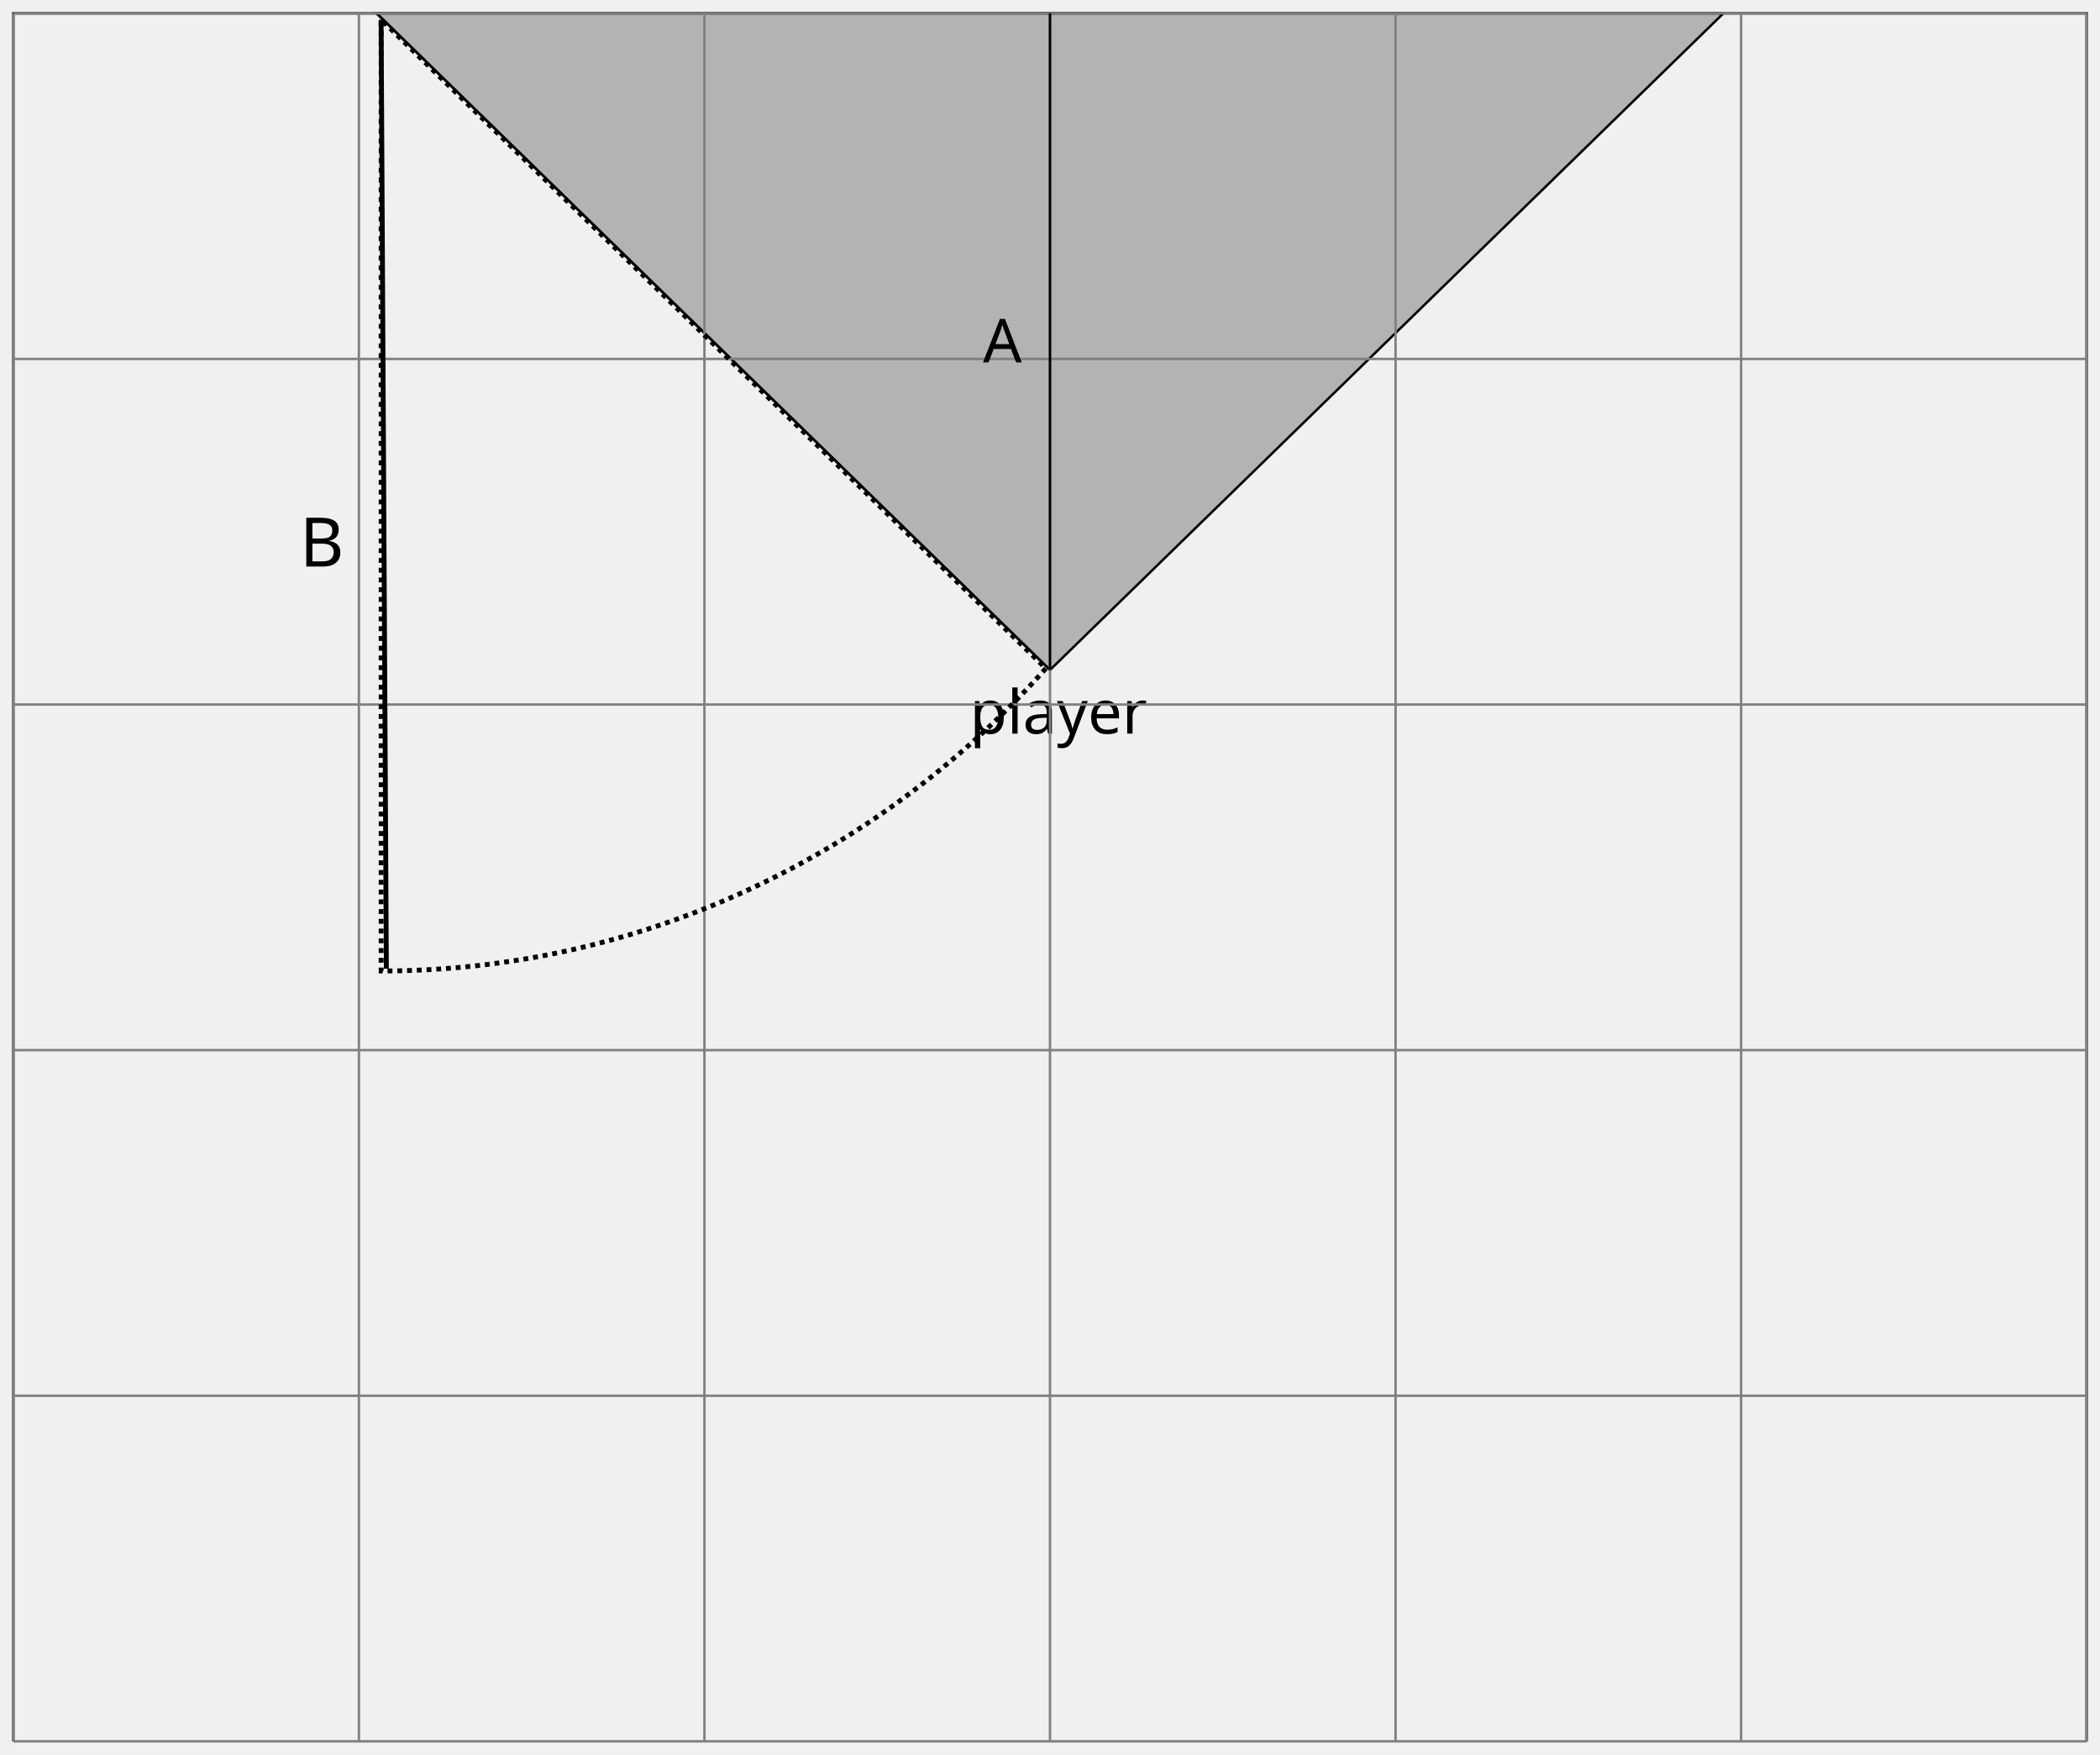
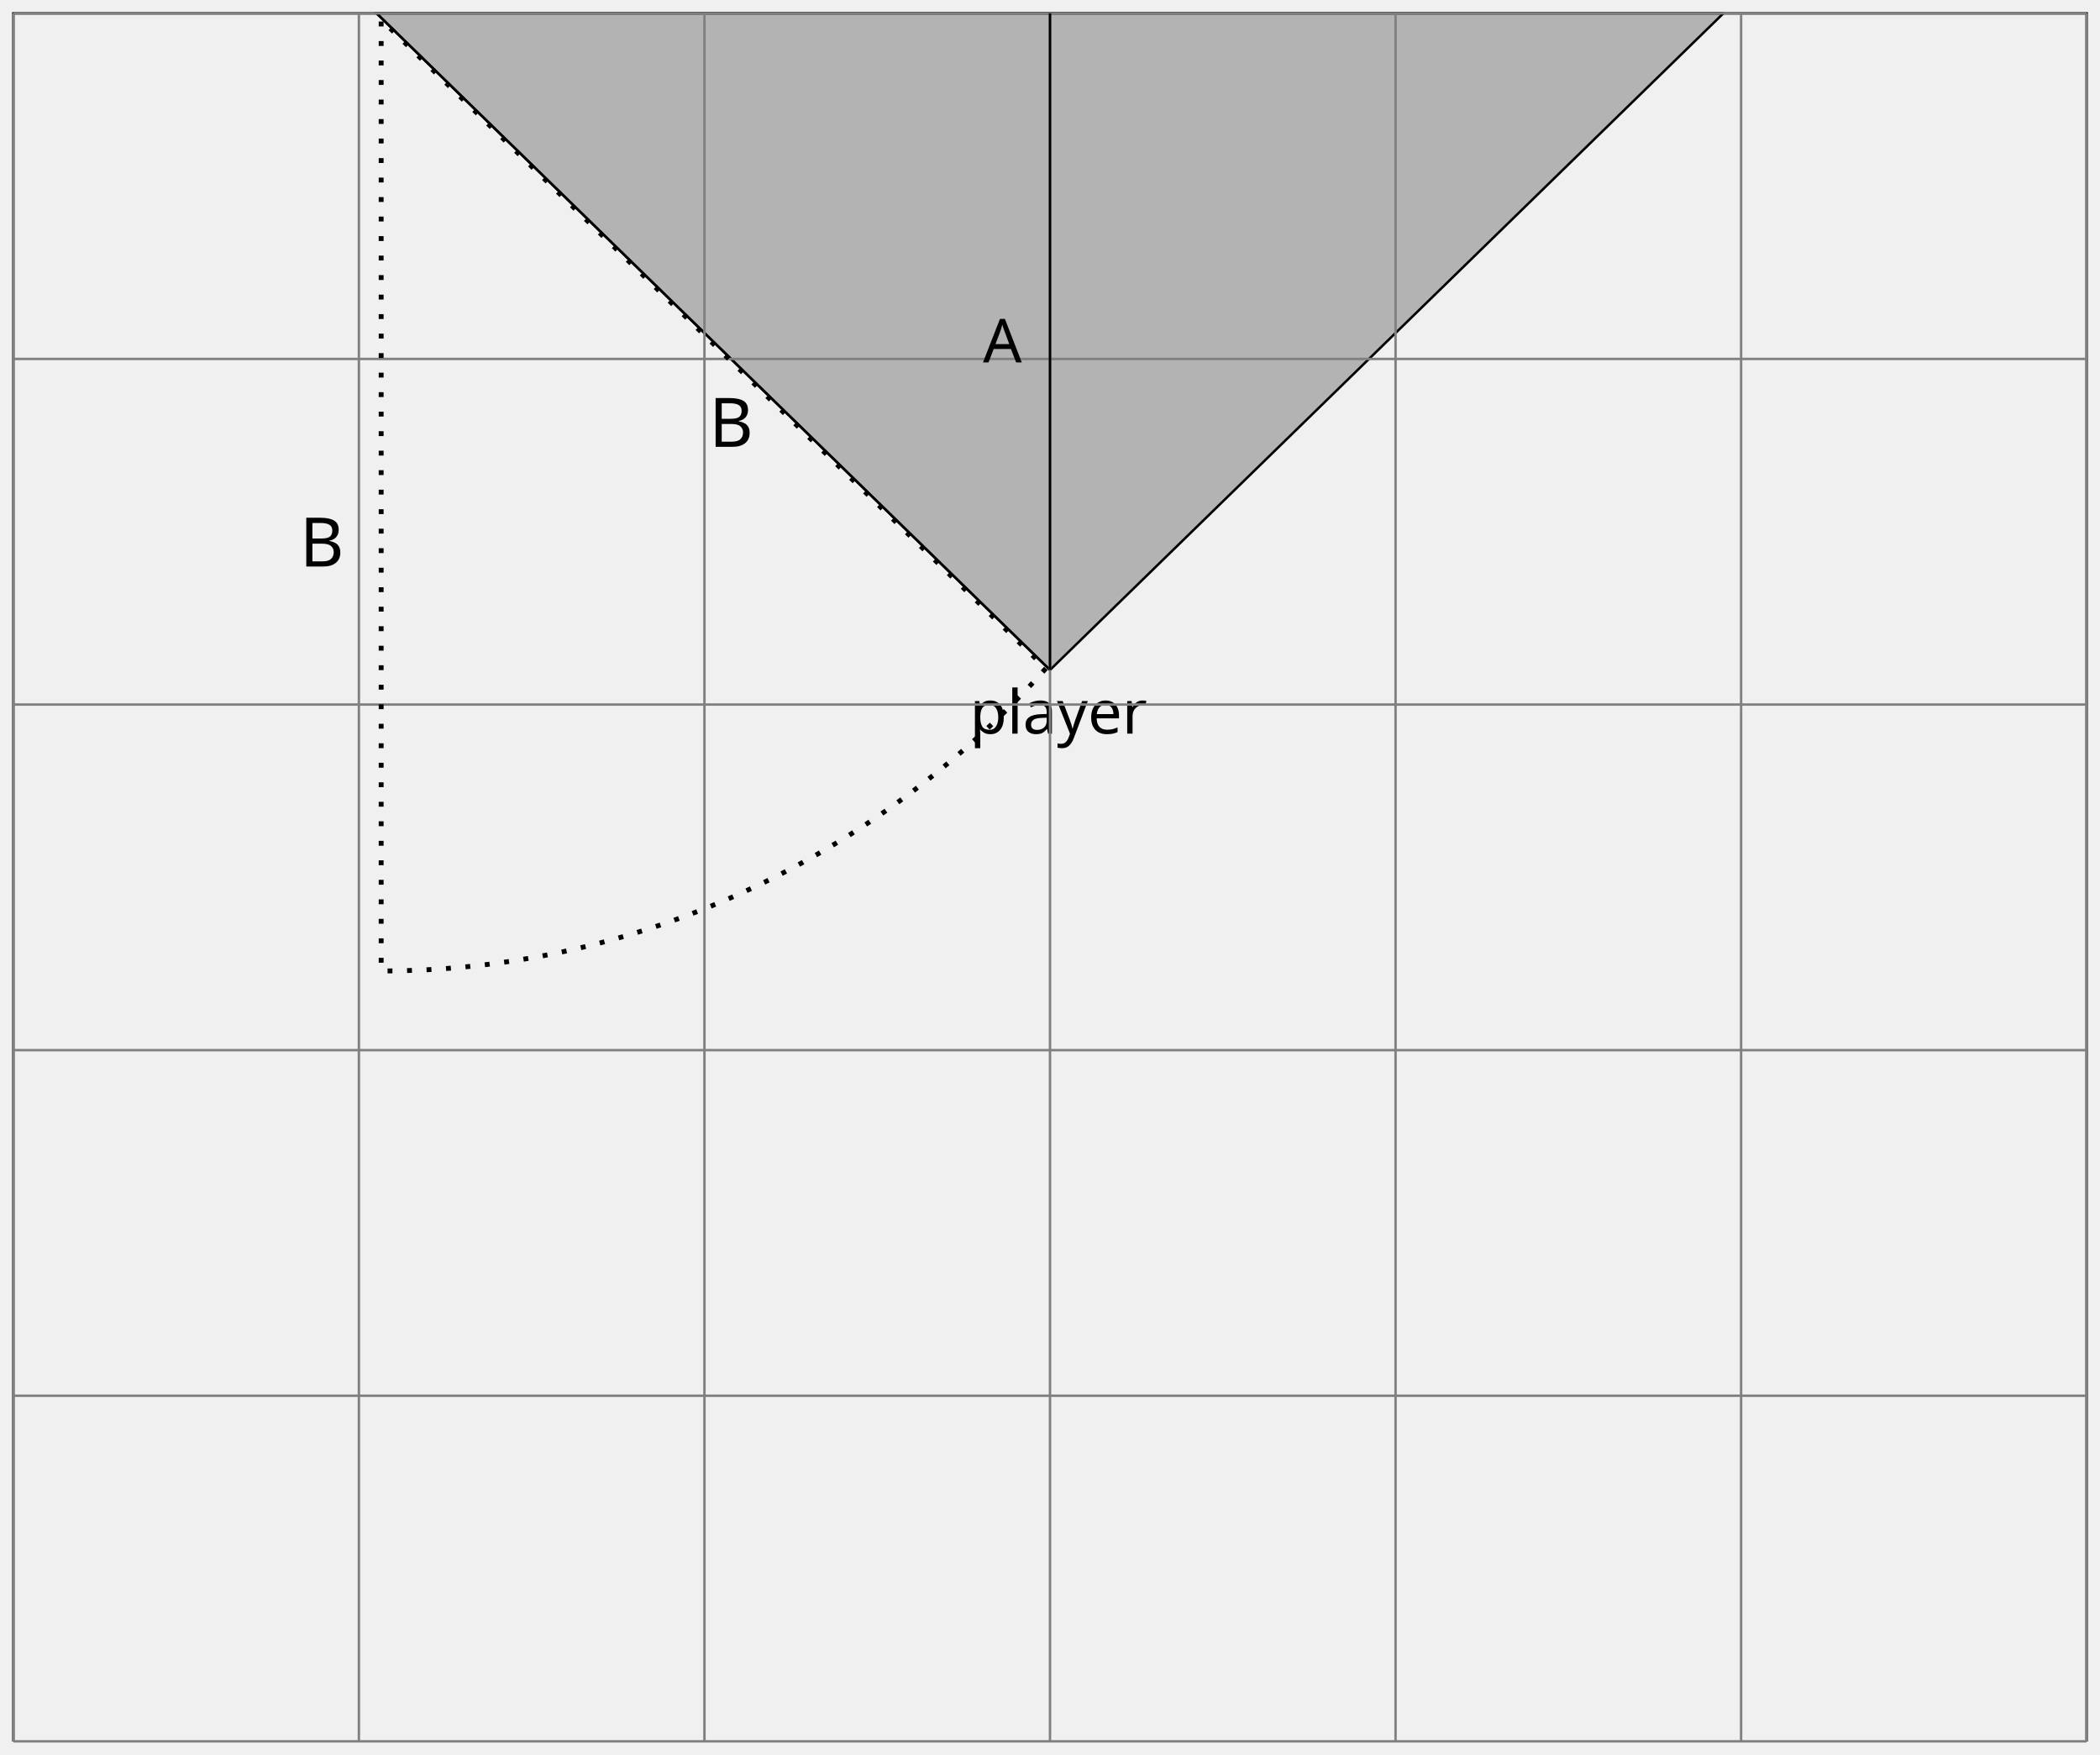
<svg xmlns="http://www.w3.org/2000/svg" id="svg2" version="1.1" xml:space="preserve" width="430.676" height="359.81" viewBox="0 0 430.676 359.81">
  <defs id="defs6" />
  <g id="g10" transform="matrix(1.25,0,0,-1.25,0,359.81)">
    <path id="path18" style="fill:none;stroke:#000000;stroke-width:0.399;stroke-linecap:butt;stroke-linejoin:miter;stroke-miterlimit:10;stroke-dasharray:none;stroke-opacity:1" d="m 2.189,2.192 0,283.468 340.162,0 0,-283.468" />
    <g id="g20" transform="translate(172.27,2.192)" />
    <g id="g22" transform="translate(172.27,2.192)" />
    <g id="g24" transform="translate(172.27,2.192)" />
    <g id="g26" transform="translate(172.27,2.192)" />
    <g id="g28" transform="translate(172.27,2.192)" />
    <g id="g30" transform="translate(172.27,2.192)">
      <g transform="translate(-13.159,165.31)" id="g32">
        <g id="g34">
          <g transform="translate(-159.111,-167.502)" id="g36">
            <text id="text38" style="font-variant:normal;font-weight:normal;font-size:9.963px;font-family:CMR10;-inkscape-font-specification:CMR10;writing-mode:lr-tb;fill:#000000;fill-opacity:1;fill-rule:nonzero;stroke:none" transform="matrix(1,0,0,-1,159.111,167.502)">
              <tspan id="tspan40" y="0" x="0 5.535 8.303 13.005 17.984 22.412">player</tspan>
            </text>
            <g transform="translate(159.111,167.502)" id="g42" />
          </g>
        </g>
        <g transform="translate(13.159,-165.31)" id="g44" />
      </g>
    </g>
    <g id="g46" transform="translate(172.27,2.192)" />
    <g id="g48" transform="translate(172.27,2.192)" />
    <path d="m 172.27,177.943 -110.477,107.712 220.954,0" style="fill:#b3b3b3;fill-opacity:1;fill-rule:nonzero;stroke:#000000;stroke-width:0.399;stroke-linecap:butt;stroke-linejoin:miter;stroke-miterlimit:10;stroke-dasharray:none;stroke-opacity:1" id="path52" />
    <g id="g54" transform="translate(172.27,2.192)">
      <path id="path56" style="fill:none;stroke:#000000;stroke-width:0.399;stroke-linecap:butt;stroke-linejoin:miter;stroke-miterlimit:10;stroke-dasharray:none;stroke-opacity:1" d="M 0,175.751 -110.477,283.463" />
    </g>
    <g id="g58" transform="translate(172.27,2.192)">
      <path id="path60" style="fill:none;stroke:#000000;stroke-width:0.399;stroke-linecap:butt;stroke-linejoin:miter;stroke-miterlimit:10;stroke-dasharray:none;stroke-opacity:1" d="M 0,175.751 110.477,283.463" />
    </g>
    <g id="g62" transform="translate(172.27,2.192)">
      <path id="path64" style="fill:none;stroke:#808080;stroke-width:0.399;stroke-linecap:butt;stroke-linejoin:miter;stroke-miterlimit:10;stroke-dasharray:none;stroke-opacity:1" d="M -170.081,0 170.081,0" />
    </g>
    <g id="g66" transform="translate(172.27,2.192)">
      <path id="path68" style="fill:none;stroke:#808080;stroke-width:0.399;stroke-linecap:butt;stroke-linejoin:miter;stroke-miterlimit:10;stroke-dasharray:none;stroke-opacity:1" d="m -170.081,56.694 340.162,0" />
    </g>
    <g id="g70" transform="translate(172.27,2.192)">
      <path id="path72" style="fill:none;stroke:#808080;stroke-width:0.399;stroke-linecap:butt;stroke-linejoin:miter;stroke-miterlimit:10;stroke-dasharray:none;stroke-opacity:1" d="m -170.081,113.387 340.162,0" />
    </g>
    <g id="g74" transform="translate(172.27,2.192)">
      <path id="path76" style="fill:none;stroke:#808080;stroke-width:0.399;stroke-linecap:butt;stroke-linejoin:miter;stroke-miterlimit:10;stroke-dasharray:none;stroke-opacity:1" d="m -170.081,170.081 340.162,0" />
    </g>
    <g id="g78" transform="translate(172.27,2.192)">
      <path id="path80" style="fill:none;stroke:#808080;stroke-width:0.399;stroke-linecap:butt;stroke-linejoin:miter;stroke-miterlimit:10;stroke-dasharray:none;stroke-opacity:1" d="m -170.081,226.774 340.162,0" />
    </g>
    <g id="g82" transform="translate(172.27,2.192)">
      <path id="path84" style="fill:none;stroke:#808080;stroke-width:0.399;stroke-linecap:butt;stroke-linejoin:miter;stroke-miterlimit:10;stroke-dasharray:none;stroke-opacity:1" d="m -170.081,283.468 340.162,0" />
    </g>
    <g id="g86" transform="translate(172.27,2.192)">
      <path id="path88" style="fill:none;stroke:#808080;stroke-width:0.399;stroke-linecap:butt;stroke-linejoin:miter;stroke-miterlimit:10;stroke-dasharray:none;stroke-opacity:1" d="m -170.081,0 0,283.468" />
    </g>
    <g id="g90" transform="translate(172.27,2.192)">
      <path id="path92" style="fill:none;stroke:#808080;stroke-width:0.399;stroke-linecap:butt;stroke-linejoin:miter;stroke-miterlimit:10;stroke-dasharray:none;stroke-opacity:1" d="m -113.387,0 0,283.468" />
    </g>
    <g id="g94" transform="translate(172.27,2.192)">
      <path id="path96" style="fill:none;stroke:#808080;stroke-width:0.399;stroke-linecap:butt;stroke-linejoin:miter;stroke-miterlimit:10;stroke-dasharray:none;stroke-opacity:1" d="m -56.694,0 0,283.468" />
    </g>
    <g id="g98" transform="translate(172.27,2.192)">
      <path id="path100" style="fill:none;stroke:#808080;stroke-width:0.399;stroke-linecap:butt;stroke-linejoin:miter;stroke-miterlimit:10;stroke-dasharray:none;stroke-opacity:1" d="M 0,0 0,283.468" />
    </g>
    <g id="g102" transform="translate(172.27,2.192)">
      <path id="path104" style="fill:none;stroke:#808080;stroke-width:0.399;stroke-linecap:butt;stroke-linejoin:miter;stroke-miterlimit:10;stroke-dasharray:none;stroke-opacity:1" d="m 56.694,0 0,283.468" />
    </g>
    <g id="g106" transform="translate(172.27,2.192)">
      <path id="path108" style="fill:none;stroke:#808080;stroke-width:0.399;stroke-linecap:butt;stroke-linejoin:miter;stroke-miterlimit:10;stroke-dasharray:none;stroke-opacity:1" d="m 113.387,0 0,283.468" />
    </g>
    <g id="g110" transform="translate(172.27,2.192)">
      <path id="path112" style="fill:none;stroke:#808080;stroke-width:0.399;stroke-linecap:butt;stroke-linejoin:miter;stroke-miterlimit:10;stroke-dasharray:none;stroke-opacity:1" d="m 170.081,0 0,283.468" />
    </g>
    <g id="g114" transform="translate(172.27,2.192)">
      <path id="path116" style="fill:none;stroke:#000000;stroke-width:0.399;stroke-linecap:butt;stroke-linejoin:miter;stroke-miterlimit:10;stroke-dasharray:none;stroke-opacity:1" d="M 0,175.751 0,283.468" />
      <g id="g118">
        <g transform="translate(-10.991,226.202)" id="g120">
          <g id="g122">
            <g transform="translate(-161.279,-228.394)" id="g124">
              <text id="text126" style="font-variant:normal;font-weight:normal;font-size:9.963px;font-family:CMR10;-inkscape-font-specification:CMR10;writing-mode:lr-tb;fill:#000000;fill-opacity:1;fill-rule:nonzero;stroke:none" transform="matrix(1,0,0,-1,161.279,228.394)">
                <tspan id="tspan128" y="0" x="0">A</tspan>
              </text>
              <g transform="translate(161.279,228.394)" id="g130" />
            </g>
          </g>
          <g transform="translate(10.991,-226.202)" id="g132" />
        </g>
      </g>
    </g>
-     <path style="fill:#ffffff;fill-opacity:0;stroke:#000000;stroke-width:0.8;stroke-linecap:butt;stroke-miterlimit:4;stroke-dasharray:0.8,0.8;stroke-dashoffset:0;stroke-opacity:1" id="path4194" transform="scale(1,-1)" d="M 171.589,-178.196 A 149.112,156.07 0 0 1 62.535,-128.566 l -4e-6,-156.07 z" />
-     <path style="fill:none;fill-rule:evenodd;stroke:#000000;stroke-width:0.8px;stroke-linecap:butt;stroke-linejoin:miter;stroke-opacity:1" d="M 62.528,284.61 63.39,128.937" id="path4196" />
+     <path style="fill:#ffffff;fill-opacity:0;stroke:#000000;stroke-width:0.8;stroke-linecap:butt;stroke-miterlimit:4;stroke-dasharray:0.8,2.4;stroke-dashoffset:0;stroke-opacity:1" id="path4194" transform="scale(1,-1)" d="M 171.589,-178.196 A 149.112,156.07 0 0 1 62.535,-128.566 l -4e-6,-156.07 z" />
    <text xml:space="preserve" style="font-style:normal;font-weight:normal;font-size:11.2px;line-height:125%;font-family:Sans;letter-spacing:0px;word-spacing:0px;fill:#000000;fill-opacity:1;stroke:none;stroke-width:1px;stroke-linecap:butt;stroke-linejoin:miter;stroke-opacity:1" x="49.16" y="-194.915" id="text4418" transform="scale(1,-1)">
      <tspan id="tspan4420" x="49.16" y="-194.915">B</tspan>
    </text>
+     <text xml:space="preserve" style="font-style:normal;font-weight:normal;font-size:11.2px;line-height:125%;font-family:Sans;letter-spacing:0px;word-spacing:0px;fill:#000000;fill-opacity:1;stroke:none;stroke-width:1px;stroke-linecap:butt;stroke-linejoin:miter;stroke-opacity:1" x="116.317" y="-214.55" id="text4418-8" transform="scale(1,-1)">
+       <tspan id="tspan4420-6" x="116.317" y="-214.55">B</tspan>
+     </text>
  </g>
</svg>
